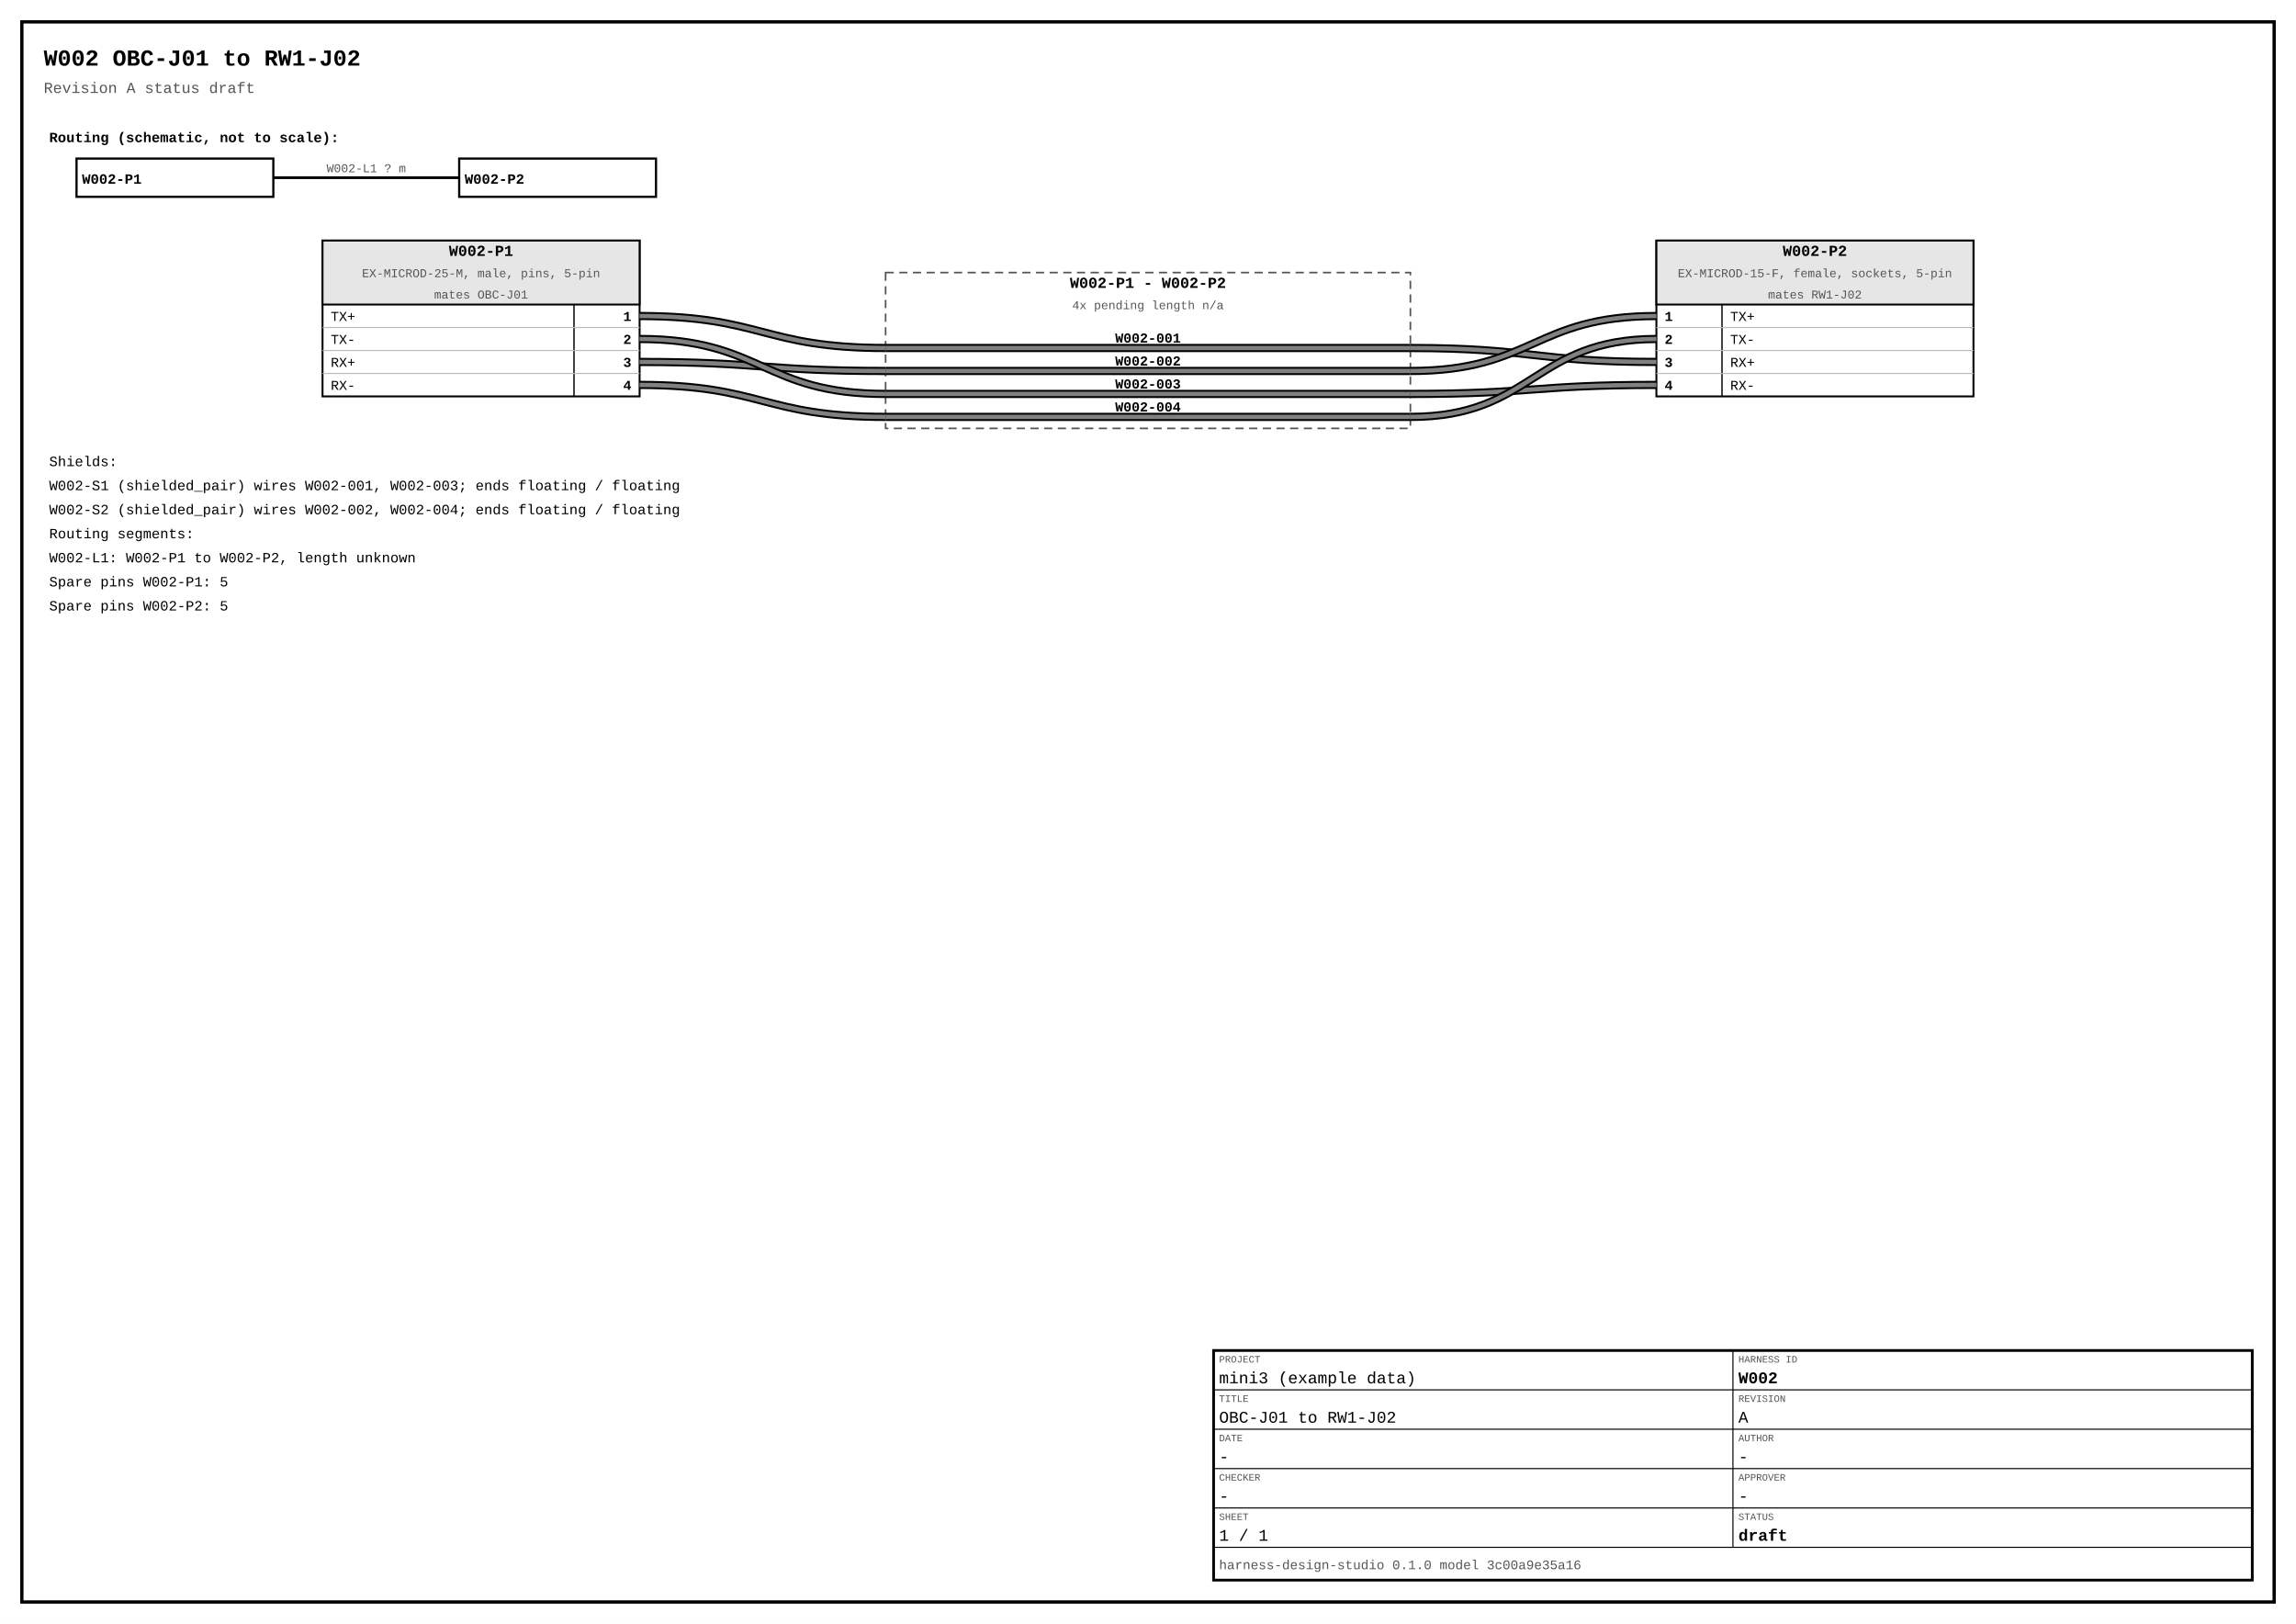
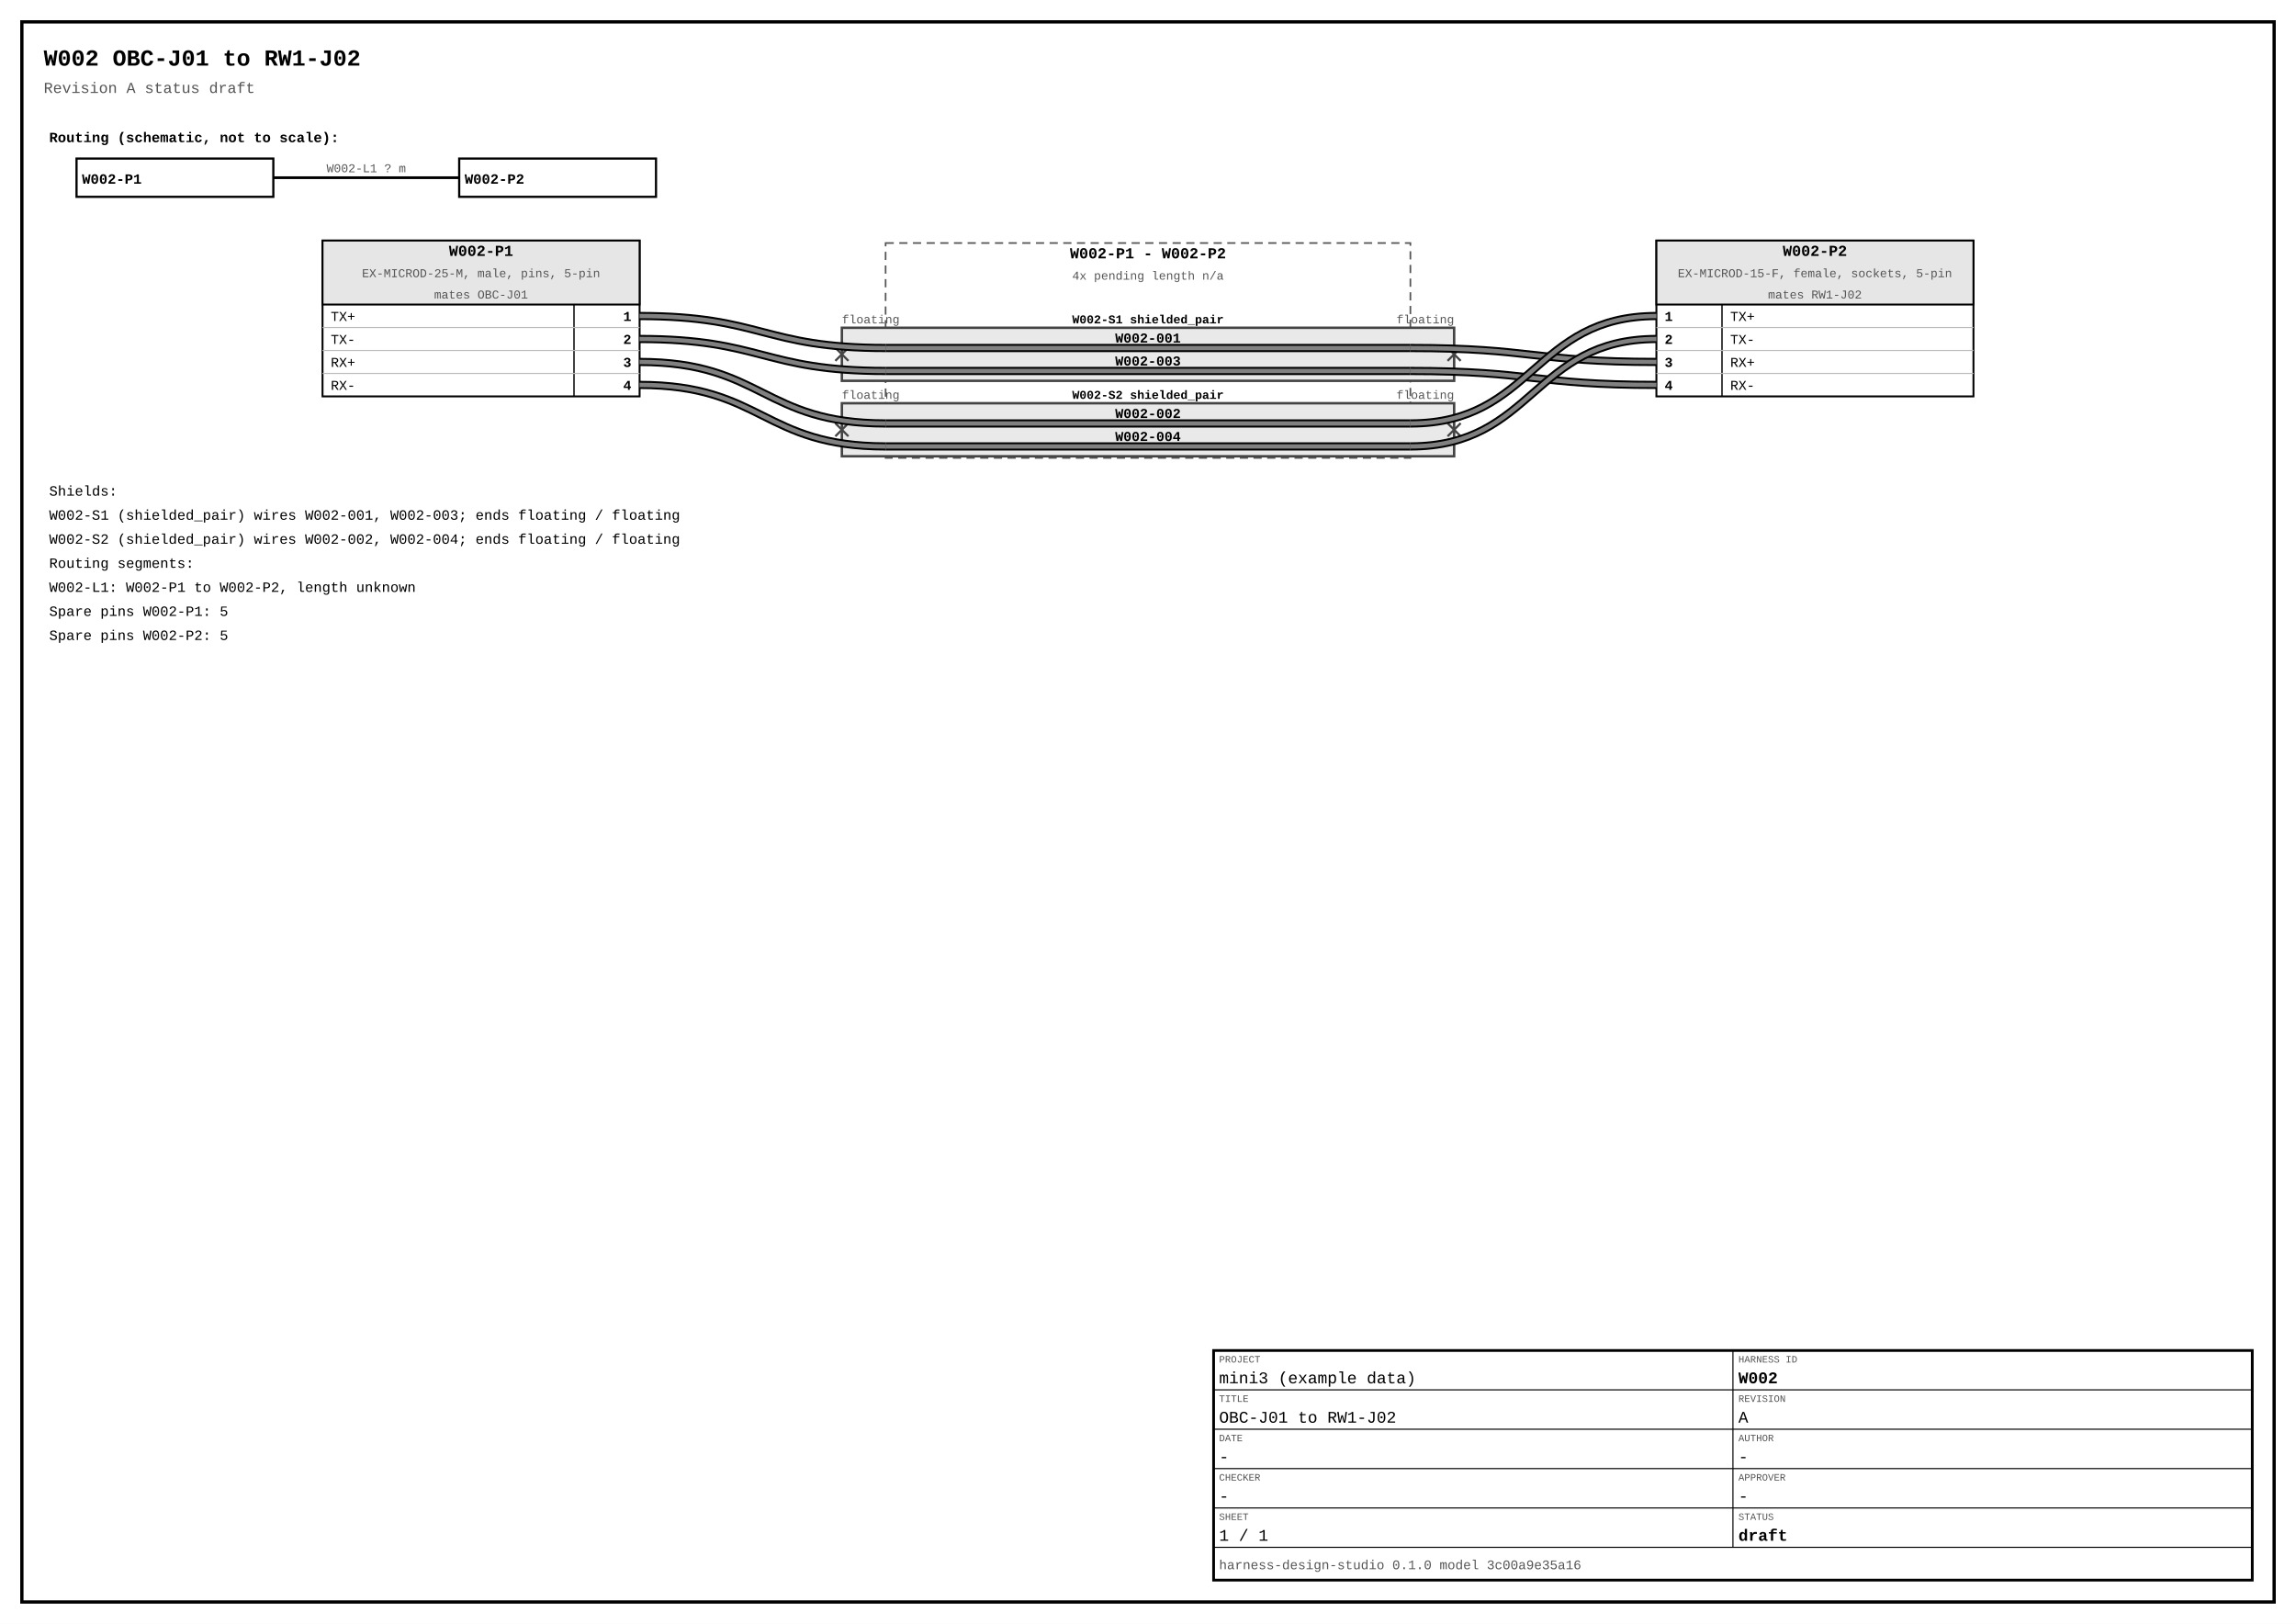
<svg xmlns="http://www.w3.org/2000/svg" width="420mm" height="297mm" viewBox="0 0 420 297" font-family="Courier New, Courier, monospace">
  <rect x="0" y="0" width="420" height="297" fill="#ffffff" />
  <rect x="4" y="4" width="412" height="289" fill="none" stroke="#000000" stroke-width="0.6" />
  <text x="8" y="12" font-size="4.2" font-weight="bold" text-anchor="start" fill="#000000">W002  OBC-J01 to RW1-J02</text>
  <text x="8" y="17" font-size="2.8" text-anchor="start" fill="#555555">Revision A  status draft</text>
  <text x="9" y="26" font-size="2.6" font-weight="bold" text-anchor="start" fill="#000000">Routing (schematic, not to scale):</text>
  <line x1="50" y1="32.5" x2="84" y2="32.5" stroke="#000000" stroke-width="0.5" />
  <text x="67" y="31.5" font-size="2.2" text-anchor="middle" fill="#555555">W002-L1 ? m</text>
  <rect x="14" y="29" width="36" height="7" fill="#ffffff" stroke="#000000" stroke-width="0.4" />
  <text x="15" y="33.6" font-size="2.6" font-weight="bold" text-anchor="start" fill="#000000">W002-P1</text>
  <rect x="84" y="29" width="36" height="7" fill="#ffffff" stroke="#000000" stroke-width="0.4" />
  <text x="85" y="33.6" font-size="2.6" font-weight="bold" text-anchor="start" fill="#000000">W002-P2</text>
  <rect x="59" y="44" width="58" height="28.5" fill="#ffffff" stroke="#000000" stroke-width="0.35" />
  <rect x="59" y="44" width="58" height="11.7" fill="#e6e6e6" stroke="#000000" stroke-width="0.35" />
  <text x="88" y="46.8" font-size="2.8" font-weight="bold" text-anchor="middle" fill="#000000">W002-P1</text>
  <text x="88" y="50.7" font-size="2.2" text-anchor="middle" fill="#555555">EX-MICROD-25-M, male, pins, 5-pin</text>
  <text x="88" y="54.6" font-size="2.2" text-anchor="middle" fill="#555555">mates OBC-J01</text>
  <line x1="105" y1="55.7" x2="105" y2="72.5" stroke="#000000" stroke-width="0.25" />
  <line x1="59" y1="59.9" x2="117" y2="59.9" stroke="#bbbbbb" stroke-width="0.2" />
  <text x="60.5" y="58.7" font-size="2.5" text-anchor="start" fill="#000000">TX+</text>
  <text x="115.5" y="58.7" font-size="2.5" font-weight="bold" text-anchor="end" fill="#000000">1</text>
  <line x1="59" y1="64.1" x2="117" y2="64.1" stroke="#bbbbbb" stroke-width="0.2" />
  <text x="60.5" y="62.9" font-size="2.5" text-anchor="start" fill="#000000">TX-</text>
  <text x="115.5" y="62.9" font-size="2.5" font-weight="bold" text-anchor="end" fill="#000000">2</text>
  <line x1="59" y1="68.3" x2="117" y2="68.3" stroke="#bbbbbb" stroke-width="0.2" />
  <text x="60.5" y="67.1" font-size="2.5" text-anchor="start" fill="#000000">RX+</text>
  <text x="115.5" y="67.1" font-size="2.5" font-weight="bold" text-anchor="end" fill="#000000">3</text>
  <text x="60.5" y="71.3" font-size="2.5" text-anchor="start" fill="#000000">RX-</text>
  <text x="115.5" y="71.3" font-size="2.5" font-weight="bold" text-anchor="end" fill="#000000">4</text>
  <rect x="303" y="44" width="58" height="28.5" fill="#ffffff" stroke="#000000" stroke-width="0.35" />
  <rect x="303" y="44" width="58" height="11.7" fill="#e6e6e6" stroke="#000000" stroke-width="0.35" />
  <text x="332" y="46.8" font-size="2.8" font-weight="bold" text-anchor="middle" fill="#000000">W002-P2</text>
  <text x="332" y="50.7" font-size="2.2" text-anchor="middle" fill="#555555">EX-MICROD-15-F, female, sockets, 5-pin</text>
  <text x="332" y="54.6" font-size="2.2" text-anchor="middle" fill="#555555">mates RW1-J02</text>
  <line x1="315" y1="55.7" x2="315" y2="72.5" stroke="#000000" stroke-width="0.25" />
  <line x1="303" y1="59.9" x2="361" y2="59.9" stroke="#bbbbbb" stroke-width="0.2" />
  <text x="304.5" y="58.7" font-size="2.5" font-weight="bold" text-anchor="start" fill="#000000">1</text>
  <text x="316.5" y="58.7" font-size="2.5" text-anchor="start" fill="#000000">TX+</text>
  <line x1="303" y1="64.1" x2="361" y2="64.1" stroke="#bbbbbb" stroke-width="0.2" />
  <text x="304.5" y="62.9" font-size="2.5" font-weight="bold" text-anchor="start" fill="#000000">2</text>
  <text x="316.5" y="62.9" font-size="2.5" text-anchor="start" fill="#000000">TX-</text>
  <line x1="303" y1="68.3" x2="361" y2="68.3" stroke="#bbbbbb" stroke-width="0.2" />
  <text x="304.5" y="67.1" font-size="2.5" font-weight="bold" text-anchor="start" fill="#000000">3</text>
  <text x="316.5" y="67.1" font-size="2.5" text-anchor="start" fill="#000000">RX+</text>
  <text x="304.5" y="71.3" font-size="2.5" font-weight="bold" text-anchor="start" fill="#000000">4</text>
  <text x="316.5" y="71.3" font-size="2.5" text-anchor="start" fill="#000000">RX-</text>
-   <rect x="162" y="49.85" width="96" height="28.5" fill="none" stroke="#555555" stroke-width="0.3" stroke-dasharray="1.5 1" />
-   <text x="210" y="52.65" font-size="2.8" font-weight="bold" text-anchor="middle" fill="#000000">W002-P1 - W002-P2</text>
-   <text x="210" y="56.55" font-size="2.2" text-anchor="middle" fill="#555555">4x  pending  length n/a</text>
+   <rect x="162" y="44.45" width="96" height="39.3" fill="none" stroke="#555555" stroke-width="0.3" stroke-dasharray="1.5 1" />
+   <text x="210" y="47.25" font-size="2.8" font-weight="bold" text-anchor="middle" fill="#000000">W002-P1 - W002-P2</text>
+   <text x="210" y="51.15" font-size="2.2" text-anchor="middle" fill="#555555">4x  pending  length n/a</text>
+   <rect x="154" y="59.95" width="112" height="9.7" fill="#e9e9e9" stroke="#444444" stroke-width="0.45" />
+   <text x="210" y="59.15" font-size="2.2" font-weight="bold" text-anchor="middle" fill="#000000">W002-S1  shielded_pair</text>
+   <text x="154" y="59.15" font-size="2.2" text-anchor="start" fill="#555555">floating</text>
+   <text x="266" y="59.15" font-size="2.2" text-anchor="end" fill="#555555">floating</text>
+   <line x1="152.8" y1="63.6" x2="155.2" y2="66" stroke="#444444" stroke-width="0.4" />
+   <line x1="152.8" y1="66" x2="155.2" y2="63.6" stroke="#444444" stroke-width="0.4" />
+   <line x1="264.8" y1="63.6" x2="267.2" y2="66" stroke="#444444" stroke-width="0.4" />
+   <line x1="264.8" y1="66" x2="267.2" y2="63.6" stroke="#444444" stroke-width="0.4" />
+   <rect x="154" y="73.75" width="112" height="9.7" fill="#e9e9e9" stroke="#444444" stroke-width="0.45" />
+   <text x="210" y="72.95" font-size="2.2" font-weight="bold" text-anchor="middle" fill="#000000">W002-S2  shielded_pair</text>
+   <text x="154" y="72.95" font-size="2.2" text-anchor="start" fill="#555555">floating</text>
+   <text x="266" y="72.95" font-size="2.2" text-anchor="end" fill="#555555">floating</text>
+   <line x1="152.8" y1="77.4" x2="155.2" y2="79.8" stroke="#444444" stroke-width="0.4" />
+   <line x1="152.8" y1="79.8" x2="155.2" y2="77.4" stroke="#444444" stroke-width="0.4" />
+   <line x1="264.8" y1="77.4" x2="267.2" y2="79.8" stroke="#444444" stroke-width="0.4" />
+   <line x1="264.8" y1="79.8" x2="267.2" y2="77.4" stroke="#444444" stroke-width="0.4" />
  <path d="M 117 57.8 C 139.5 57.8 139.5 63.65 162 63.65" fill="none" stroke="#000000" stroke-width="1.5" />
  <line x1="162" y1="63.65" x2="258" y2="63.65" stroke="#000000" stroke-width="1.5" />
  <path d="M 258 63.65 C 280.5 63.65 280.5 66.2 303 66.2" fill="none" stroke="#000000" stroke-width="1.5" />
  <path d="M 117 57.8 C 139.5 57.8 139.5 63.65 162 63.65" fill="none" stroke="#808080" stroke-width="0.8" />
  <line x1="162" y1="63.65" x2="258" y2="63.65" stroke="#808080" stroke-width="0.8" />
  <path d="M 258 63.65 C 280.5 63.65 280.5 66.2 303 66.2" fill="none" stroke="#808080" stroke-width="0.8" />
  <text x="210" y="62.65" font-size="2.5" font-weight="bold" text-anchor="middle" fill="#000000">W002-001</text>
-   <path d="M 117 66.2 C 139.5 66.2 139.5 67.85 162 67.85" fill="none" stroke="#000000" stroke-width="1.5" />
+   <path d="M 117 62 C 139.5 62 139.5 67.85 162 67.85" fill="none" stroke="#000000" stroke-width="1.5" />
  <line x1="162" y1="67.85" x2="258" y2="67.85" stroke="#000000" stroke-width="1.5" />
-   <path d="M 258 67.85 C 280.5 67.85 280.5 57.8 303 57.8" fill="none" stroke="#000000" stroke-width="1.5" />
-   <path d="M 117 66.2 C 139.5 66.2 139.5 67.85 162 67.85" fill="none" stroke="#808080" stroke-width="0.8" />
+   <path d="M 258 67.85 C 280.5 67.85 280.5 70.4 303 70.4" fill="none" stroke="#000000" stroke-width="1.5" />
+   <path d="M 117 62 C 139.5 62 139.5 67.85 162 67.85" fill="none" stroke="#808080" stroke-width="0.8" />
  <line x1="162" y1="67.85" x2="258" y2="67.85" stroke="#808080" stroke-width="0.8" />
-   <path d="M 258 67.85 C 280.5 67.85 280.5 57.8 303 57.8" fill="none" stroke="#808080" stroke-width="0.8" />
-   <text x="210" y="66.85" font-size="2.5" font-weight="bold" text-anchor="middle" fill="#000000">W002-002</text>
-   <path d="M 117 62 C 139.5 62 139.5 72.05 162 72.05" fill="none" stroke="#000000" stroke-width="1.5" />
-   <line x1="162" y1="72.05" x2="258" y2="72.05" stroke="#000000" stroke-width="1.5" />
-   <path d="M 258 72.05 C 280.5 72.05 280.5 70.4 303 70.4" fill="none" stroke="#000000" stroke-width="1.5" />
-   <path d="M 117 62 C 139.5 62 139.5 72.05 162 72.05" fill="none" stroke="#808080" stroke-width="0.8" />
-   <line x1="162" y1="72.05" x2="258" y2="72.05" stroke="#808080" stroke-width="0.8" />
-   <path d="M 258 72.05 C 280.5 72.05 280.5 70.4 303 70.4" fill="none" stroke="#808080" stroke-width="0.8" />
-   <text x="210" y="71.05" font-size="2.5" font-weight="bold" text-anchor="middle" fill="#000000">W002-003</text>
-   <path d="M 117 70.4 C 139.5 70.4 139.5 76.25 162 76.25" fill="none" stroke="#000000" stroke-width="1.5" />
-   <line x1="162" y1="76.25" x2="258" y2="76.25" stroke="#000000" stroke-width="1.5" />
-   <path d="M 258 76.25 C 280.5 76.25 280.5 62 303 62" fill="none" stroke="#000000" stroke-width="1.5" />
-   <path d="M 117 70.4 C 139.5 70.4 139.5 76.25 162 76.25" fill="none" stroke="#808080" stroke-width="0.8" />
-   <line x1="162" y1="76.25" x2="258" y2="76.25" stroke="#808080" stroke-width="0.8" />
-   <path d="M 258 76.25 C 280.5 76.25 280.5 62 303 62" fill="none" stroke="#808080" stroke-width="0.8" />
-   <text x="210" y="75.25" font-size="2.5" font-weight="bold" text-anchor="middle" fill="#000000">W002-004</text>
-   <text x="9" y="85.25" font-size="2.6" text-anchor="start" fill="#000000">Shields:</text>
-   <text x="9" y="89.65" font-size="2.6" text-anchor="start" fill="#000000">  W002-S1 (shielded_pair) wires W002-001, W002-003; ends floating / floating</text>
-   <text x="9" y="94.05" font-size="2.6" text-anchor="start" fill="#000000">  W002-S2 (shielded_pair) wires W002-002, W002-004; ends floating / floating</text>
-   <text x="9" y="98.45" font-size="2.6" text-anchor="start" fill="#000000">Routing segments:</text>
-   <text x="9" y="102.85" font-size="2.6" text-anchor="start" fill="#000000">  W002-L1: W002-P1 to W002-P2, length unknown</text>
-   <text x="9" y="107.25" font-size="2.6" text-anchor="start" fill="#000000">Spare pins W002-P1: 5</text>
-   <text x="9" y="111.65" font-size="2.6" text-anchor="start" fill="#000000">Spare pins W002-P2: 5</text>
+   <path d="M 258 67.85 C 280.5 67.85 280.5 70.4 303 70.4" fill="none" stroke="#808080" stroke-width="0.8" />
+   <text x="210" y="66.85" font-size="2.5" font-weight="bold" text-anchor="middle" fill="#000000">W002-003</text>
+   <path d="M 117 66.2 C 139.5 66.2 139.5 77.45 162 77.45" fill="none" stroke="#000000" stroke-width="1.5" />
+   <line x1="162" y1="77.45" x2="258" y2="77.45" stroke="#000000" stroke-width="1.5" />
+   <path d="M 258 77.45 C 280.5 77.45 280.5 57.8 303 57.8" fill="none" stroke="#000000" stroke-width="1.5" />
+   <path d="M 117 66.2 C 139.5 66.2 139.5 77.45 162 77.45" fill="none" stroke="#808080" stroke-width="0.8" />
+   <line x1="162" y1="77.45" x2="258" y2="77.45" stroke="#808080" stroke-width="0.8" />
+   <path d="M 258 77.45 C 280.5 77.45 280.5 57.8 303 57.8" fill="none" stroke="#808080" stroke-width="0.8" />
+   <text x="210" y="76.45" font-size="2.5" font-weight="bold" text-anchor="middle" fill="#000000">W002-002</text>
+   <path d="M 117 70.4 C 139.5 70.4 139.5 81.65 162 81.65" fill="none" stroke="#000000" stroke-width="1.5" />
+   <line x1="162" y1="81.65" x2="258" y2="81.65" stroke="#000000" stroke-width="1.5" />
+   <path d="M 258 81.65 C 280.5 81.65 280.5 62 303 62" fill="none" stroke="#000000" stroke-width="1.5" />
+   <path d="M 117 70.4 C 139.5 70.4 139.5 81.65 162 81.65" fill="none" stroke="#808080" stroke-width="0.8" />
+   <line x1="162" y1="81.65" x2="258" y2="81.65" stroke="#808080" stroke-width="0.8" />
+   <path d="M 258 81.65 C 280.5 81.65 280.5 62 303 62" fill="none" stroke="#808080" stroke-width="0.8" />
+   <text x="210" y="80.65" font-size="2.5" font-weight="bold" text-anchor="middle" fill="#000000">W002-004</text>
+   <text x="9" y="90.65" font-size="2.6" text-anchor="start" fill="#000000">Shields:</text>
+   <text x="9" y="95.05" font-size="2.6" text-anchor="start" fill="#000000">  W002-S1 (shielded_pair) wires W002-001, W002-003; ends floating / floating</text>
+   <text x="9" y="99.45" font-size="2.6" text-anchor="start" fill="#000000">  W002-S2 (shielded_pair) wires W002-002, W002-004; ends floating / floating</text>
+   <text x="9" y="103.85" font-size="2.6" text-anchor="start" fill="#000000">Routing segments:</text>
+   <text x="9" y="108.25" font-size="2.6" text-anchor="start" fill="#000000">  W002-L1: W002-P1 to W002-P2, length unknown</text>
+   <text x="9" y="112.65" font-size="2.6" text-anchor="start" fill="#000000">Spare pins W002-P1: 5</text>
+   <text x="9" y="117.05" font-size="2.6" text-anchor="start" fill="#000000">Spare pins W002-P2: 5</text>
  <rect x="222" y="247" width="190" height="42" fill="none" stroke="#000000" stroke-width="0.5" />
  <line x1="222" y1="247" x2="317" y2="247" stroke="#000000" stroke-width="0.2" />
  <text x="223" y="249.2" font-size="1.8" text-anchor="start" fill="#555555">PROJECT</text>
  <text x="223" y="253" font-size="3" text-anchor="start" fill="#000000">mini3 (example data)</text>
  <line x1="317" y1="247" x2="412" y2="247" stroke="#000000" stroke-width="0.2" />
  <text x="318" y="249.2" font-size="1.8" text-anchor="start" fill="#555555">HARNESS ID</text>
  <text x="318" y="253" font-size="3" font-weight="bold" text-anchor="start" fill="#000000">W002</text>
  <line x1="222" y1="254.2" x2="317" y2="254.2" stroke="#000000" stroke-width="0.2" />
  <text x="223" y="256.4" font-size="1.8" text-anchor="start" fill="#555555">TITLE</text>
  <text x="223" y="260.2" font-size="3" text-anchor="start" fill="#000000">OBC-J01 to RW1-J02</text>
  <line x1="317" y1="254.2" x2="412" y2="254.2" stroke="#000000" stroke-width="0.2" />
  <text x="318" y="256.4" font-size="1.8" text-anchor="start" fill="#555555">REVISION</text>
  <text x="318" y="260.2" font-size="3" text-anchor="start" fill="#000000">A</text>
  <line x1="222" y1="261.4" x2="317" y2="261.4" stroke="#000000" stroke-width="0.2" />
  <text x="223" y="263.6" font-size="1.8" text-anchor="start" fill="#555555">DATE</text>
  <text x="223" y="267.4" font-size="3" text-anchor="start" fill="#000000">-</text>
  <line x1="317" y1="261.4" x2="412" y2="261.4" stroke="#000000" stroke-width="0.2" />
  <text x="318" y="263.6" font-size="1.8" text-anchor="start" fill="#555555">AUTHOR</text>
  <text x="318" y="267.4" font-size="3" text-anchor="start" fill="#000000">-</text>
  <line x1="222" y1="268.6" x2="317" y2="268.6" stroke="#000000" stroke-width="0.2" />
  <text x="223" y="270.8" font-size="1.8" text-anchor="start" fill="#555555">CHECKER</text>
  <text x="223" y="274.6" font-size="3" text-anchor="start" fill="#000000">-</text>
  <line x1="317" y1="268.6" x2="412" y2="268.6" stroke="#000000" stroke-width="0.2" />
  <text x="318" y="270.8" font-size="1.8" text-anchor="start" fill="#555555">APPROVER</text>
  <text x="318" y="274.6" font-size="3" text-anchor="start" fill="#000000">-</text>
  <line x1="222" y1="275.8" x2="317" y2="275.8" stroke="#000000" stroke-width="0.2" />
  <text x="223" y="278" font-size="1.8" text-anchor="start" fill="#555555">SHEET</text>
  <text x="223" y="281.8" font-size="3" text-anchor="start" fill="#000000">1 / 1</text>
  <line x1="317" y1="275.8" x2="412" y2="275.8" stroke="#000000" stroke-width="0.2" />
  <text x="318" y="278" font-size="1.8" text-anchor="start" fill="#555555">STATUS</text>
  <text x="318" y="281.8" font-size="3" font-weight="bold" text-anchor="start" fill="#000000">draft</text>
  <line x1="317" y1="247" x2="317" y2="283" stroke="#000000" stroke-width="0.2" />
  <line x1="222" y1="283" x2="412" y2="283" stroke="#000000" stroke-width="0.2" />
  <text x="223" y="287" font-size="2.4" text-anchor="start" fill="#555555">harness-design-studio 0.1.0 model 3c00a9e35a16</text>
</svg>
